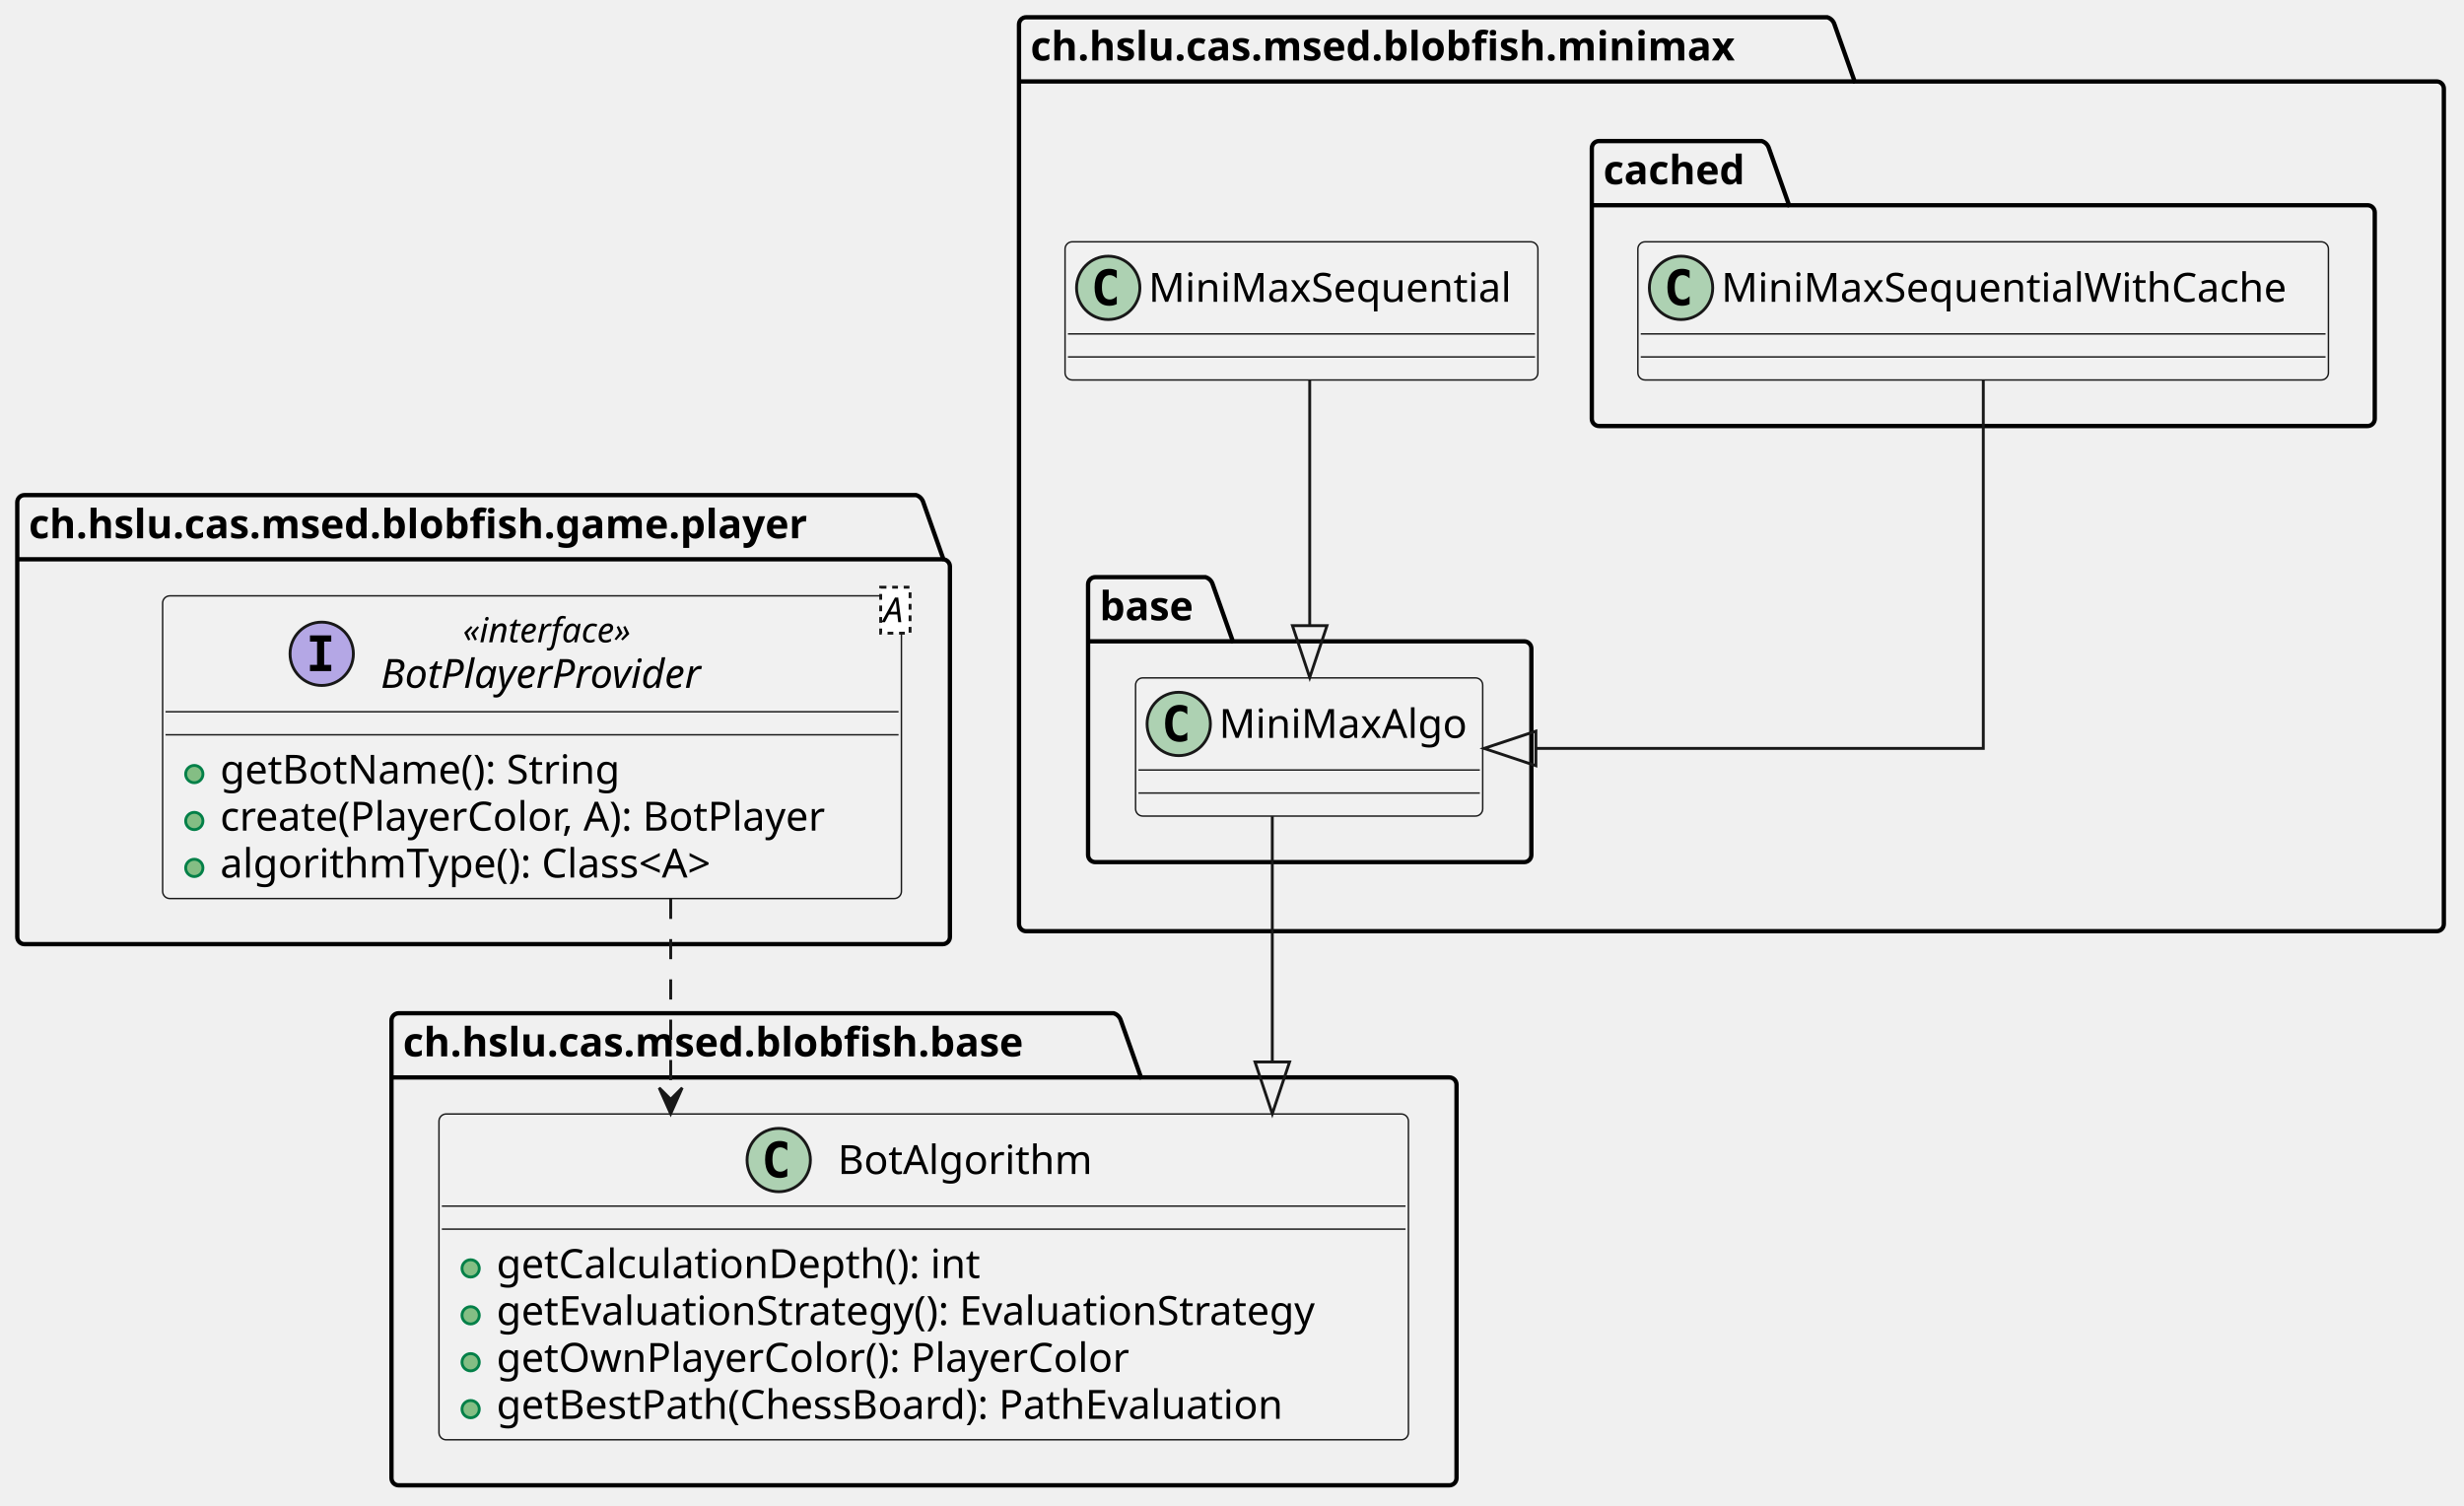
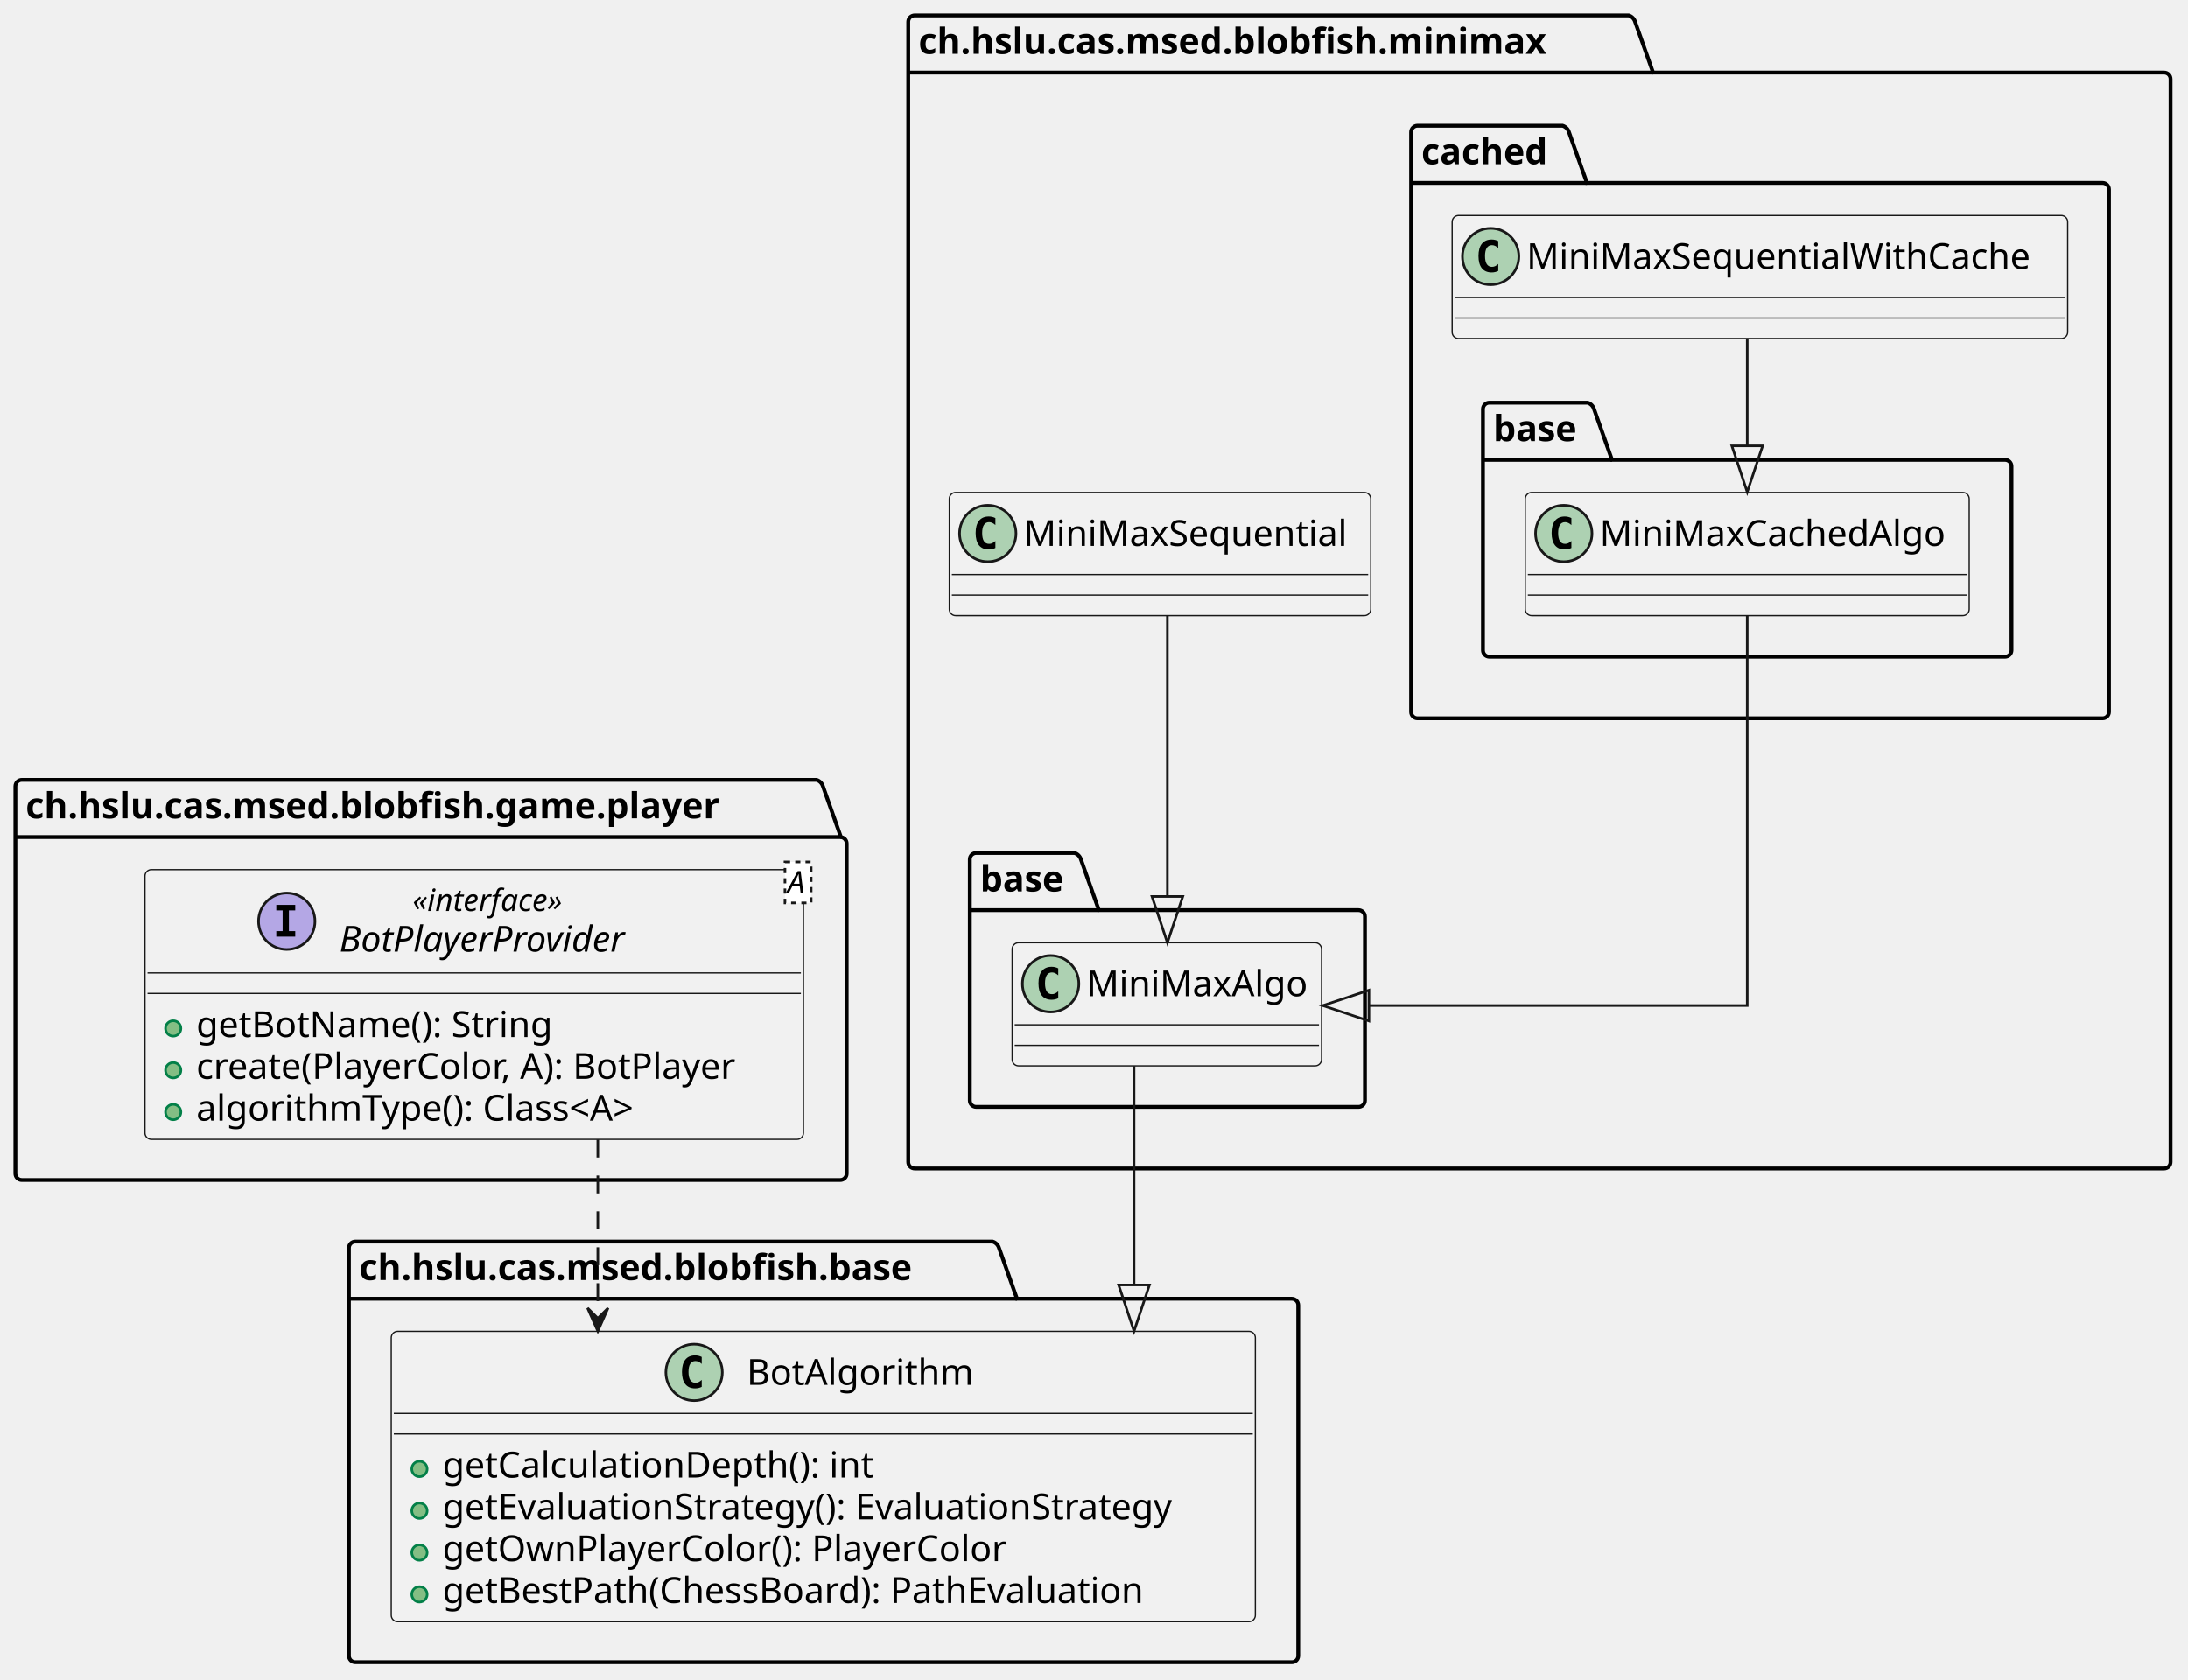
- <svg xmlns="http://www.w3.org/2000/svg" contentStyleType="text/css" data-diagram-type="CLASS" height="523px" preserveAspectRatio="none" style="width:856px;height:523px;background:#FFFFFF;" version="1.1" viewBox="0 0 856 523" width="856px" zoomAndPan="magnify">
+ <svg xmlns="http://www.w3.org/2000/svg" contentStyleType="text/css" data-diagram-type="CLASS" height="2046.875px" preserveAspectRatio="none" style="width:2665px;height:2046px;background:#FFFFFF;" version="1.1" viewBox="0 0 2665 2046" width="2665.625px" zoomAndPan="magnify">
  <defs />
  <g>
-     <g class="cluster" data-entity="ch.hslu.cas.msed.blobfish.base" data-source-line="6" data-uid="ent0002" id="cluster_ch.hslu.cas.msed.blobfish.base">
-       <path d="M138.5,352 L386.886,352 A3.75,3.75 0 0 1 389.386,354.5 L396.386,374.297 L503.5,374.297 A2.5,2.5 0 0 1 506,376.797 L506,513.5 A2.5,2.5 0 0 1 503.5,516 L138.5,516 A2.5,2.5 0 0 1 136,513.5 L136,354.5 A2.5,2.5 0 0 1 138.5,352" fill="none" style="stroke:#000000;stroke-width:1.5;" />
-       <line style="stroke:#000000;stroke-width:1.5;" x1="136" x2="396.386" y1="374.297" y2="374.297" />
-       <text fill="#000000" font-family="sans-serif" font-size="14" font-weight="bold" lengthAdjust="spacing" textLength="247.386" x="140" y="366.995">ch.hslu.cas.msed.blobfish.base</text>
+     <g class="cluster" data-entity="ch.hslu.cas.msed.blobfish.base" data-source-line="7" data-uid="ent0002" id="cluster_ch.hslu.cas.msed.blobfish.base">
+       <path d="M432.812,1512.5 L1209.018,1512.5 A11.719,11.719 0 0 1 1216.83,1520.312 L1238.705,1582.178 L1573.438,1582.178 A7.812,7.812 0 0 1 1581.25,1589.99 L1581.25,2017.188 A7.812,7.812 0 0 1 1573.438,2025 L432.812,2025 A7.812,7.812 0 0 1 425,2017.188 L425,1520.312 A7.812,7.812 0 0 1 432.812,1512.5" fill="none" style="stroke:#000000;stroke-width:4.688;" />
+       <line style="stroke:#000000;stroke-width:4.688;" x1="425" x2="1238.705" y1="1582.178" y2="1582.178" />
+       <text fill="#000000" font-family="sans-serif" font-size="43.75" font-weight="bold" lengthAdjust="spacing" textLength="773.08" x="437.5" y="1559.36">ch.hslu.cas.msed.blobfish.base</text>
    </g>
-     <g class="cluster" data-entity="ch.hslu.cas.msed.blobfish.game.player" data-source-line="15" data-uid="ent0004" id="cluster_ch.hslu.cas.msed.blobfish.game.player">
-       <path d="M8.5,172 L318.252,172 A3.75,3.75 0 0 1 320.752,174.5 L327.752,194.297 L327.5,194.297 A2.5,2.5 0 0 1 330,196.797 L330,325.5 A2.5,2.5 0 0 1 327.5,328 L8.5,328 A2.5,2.5 0 0 1 6,325.5 L6,174.5 A2.5,2.5 0 0 1 8.5,172" fill="none" style="stroke:#000000;stroke-width:1.5;" />
-       <line style="stroke:#000000;stroke-width:1.5;" x1="6" x2="327.752" y1="194.297" y2="194.297" />
-       <text fill="#000000" font-family="sans-serif" font-size="14" font-weight="bold" lengthAdjust="spacing" textLength="308.752" x="10" y="186.995">ch.hslu.cas.msed.blobfish.game.player</text>
+     <g class="cluster" data-entity="ch.hslu.cas.msed.blobfish.game.player" data-source-line="16" data-uid="ent0004" id="cluster_ch.hslu.cas.msed.blobfish.game.player">
+       <path d="M26.562,950 L994.537,950 A11.719,11.719 0 0 1 1002.35,957.812 L1024.225,1019.678 L1023.438,1019.678 A7.812,7.812 0 0 1 1031.25,1027.49 L1031.25,1429.688 A7.812,7.812 0 0 1 1023.438,1437.5 L26.562,1437.5 A7.812,7.812 0 0 1 18.75,1429.688 L18.75,957.812 A7.812,7.812 0 0 1 26.562,950" fill="none" style="stroke:#000000;stroke-width:4.688;" />
+       <line style="stroke:#000000;stroke-width:4.688;" x1="18.75" x2="1024.225" y1="1019.678" y2="1019.678" />
+       <text fill="#000000" font-family="sans-serif" font-size="43.75" font-weight="bold" lengthAdjust="spacing" textLength="964.85" x="31.25" y="996.86">ch.hslu.cas.msed.blobfish.game.player</text>
    </g>
-     <g class="cluster" data-entity="ch.hslu.cas.msed.blobfish.minimax" data-source-line="23" data-uid="ent0006" id="cluster_ch.hslu.cas.msed.blobfish.minimax">
-       <path d="M356.5,6 L634.807,6 A3.75,3.75 0 0 1 637.307,8.5 L644.307,28.297 L846.5,28.297 A2.5,2.5 0 0 1 849,30.797 L849,321 A2.5,2.5 0 0 1 846.5,323.5 L356.5,323.5 A2.5,2.5 0 0 1 354,321 L354,8.5 A2.5,2.5 0 0 1 356.5,6" fill="none" style="stroke:#000000;stroke-width:1.5;" />
-       <line style="stroke:#000000;stroke-width:1.5;" x1="354" x2="644.307" y1="28.297" y2="28.297" />
-       <text fill="#000000" font-family="sans-serif" font-size="14" font-weight="bold" lengthAdjust="spacing" textLength="277.307" x="358" y="20.995">ch.hslu.cas.msed.blobfish.minimax</text>
+     <g class="cluster" data-entity="ch.hslu.cas.msed.blobfish.minimax" data-source-line="24" data-uid="ent0006" id="cluster_ch.hslu.cas.msed.blobfish.minimax">
+       <path d="M1114.062,18.75 L1983.771,18.75 A11.719,11.719 0 0 1 1991.583,26.562 L2013.458,88.428 L2635.938,88.428 A7.812,7.812 0 0 1 2643.75,96.24 L2643.75,1415.625 A7.812,7.812 0 0 1 2635.938,1423.438 L1114.062,1423.438 A7.812,7.812 0 0 1 1106.25,1415.625 L1106.25,26.562 A7.812,7.812 0 0 1 1114.062,18.75" fill="none" style="stroke:#000000;stroke-width:4.688;" />
+       <line style="stroke:#000000;stroke-width:4.688;" x1="1106.25" x2="2013.458" y1="88.428" y2="88.428" />
+       <text fill="#000000" font-family="sans-serif" font-size="43.75" font-weight="bold" lengthAdjust="spacing" textLength="866.583" x="1118.75" y="65.61">ch.hslu.cas.msed.blobfish.minimax</text>
    </g>
-     <g class="cluster" data-entity="base" data-source-line="24" data-uid="ent0007" id="cluster_base">
-       <path d="M380.5,200.5 L418.797,200.5 A3.75,3.75 0 0 1 421.297,203 L428.297,222.797 L529.5,222.797 A2.5,2.5 0 0 1 532,225.297 L532,297 A2.5,2.5 0 0 1 529.5,299.5 L380.5,299.5 A2.5,2.5 0 0 1 378,297 L378,203 A2.5,2.5 0 0 1 380.5,200.5" fill="none" style="stroke:#000000;stroke-width:1.5;" />
-       <line style="stroke:#000000;stroke-width:1.5;" x1="378" x2="428.297" y1="222.797" y2="222.797" />
-       <text fill="#000000" font-family="sans-serif" font-size="14" font-weight="bold" lengthAdjust="spacing" textLength="37.297" x="382" y="215.495">base</text>
+     <g class="cluster" data-entity="base" data-source-line="25" data-uid="ent0007" id="cluster_base">
+       <path d="M1189.062,1039.062 L1308.74,1039.062 A11.719,11.719 0 0 1 1316.553,1046.875 L1338.428,1108.74 L1654.688,1108.74 A7.812,7.812 0 0 1 1662.5,1116.553 L1662.5,1340.625 A7.812,7.812 0 0 1 1654.688,1348.438 L1189.062,1348.438 A7.812,7.812 0 0 1 1181.25,1340.625 L1181.25,1046.875 A7.812,7.812 0 0 1 1189.062,1039.062" fill="none" style="stroke:#000000;stroke-width:4.688;" />
+       <line style="stroke:#000000;stroke-width:4.688;" x1="1181.25" x2="1338.428" y1="1108.74" y2="1108.74" />
+       <text fill="#000000" font-family="sans-serif" font-size="43.75" font-weight="bold" lengthAdjust="spacing" textLength="116.553" x="1193.75" y="1085.922">base</text>
    </g>
-     <g class="cluster" data-entity="cached" data-source-line="28" data-uid="ent0009" id="cluster_cached">
-       <path d="M555.5,49 L612.028,49 A3.75,3.75 0 0 1 614.528,51.5 L621.528,71.297 L822.5,71.297 A2.5,2.5 0 0 1 825,73.797 L825,145.5 A2.5,2.5 0 0 1 822.5,148 L555.5,148 A2.5,2.5 0 0 1 553,145.5 L553,51.5 A2.5,2.5 0 0 1 555.5,49" fill="none" style="stroke:#000000;stroke-width:1.5;" />
-       <line style="stroke:#000000;stroke-width:1.5;" x1="553" x2="621.528" y1="71.297" y2="71.297" />
-       <text fill="#000000" font-family="sans-serif" font-size="14" font-weight="bold" lengthAdjust="spacing" textLength="55.528" x="557" y="63.995">cached</text>
+     <g class="cluster" data-entity="cached" data-source-line="29" data-uid="ent0009" id="cluster_cached">
+       <path d="M1726.562,153.125 L1903.214,153.125 A11.719,11.719 0 0 1 1911.026,160.938 L1932.901,222.803 L2560.938,222.803 A7.812,7.812 0 0 1 2568.75,230.615 L2568.75,867.188 A7.812,7.812 0 0 1 2560.938,875 L1726.562,875 A7.812,7.812 0 0 1 1718.75,867.188 L1718.75,160.938 A7.812,7.812 0 0 1 1726.562,153.125" fill="none" style="stroke:#000000;stroke-width:4.688;" />
+       <line style="stroke:#000000;stroke-width:4.688;" x1="1718.75" x2="1932.901" y1="222.803" y2="222.803" />
+       <text fill="#000000" font-family="sans-serif" font-size="43.75" font-weight="bold" lengthAdjust="spacing" textLength="173.526" x="1731.25" y="199.985">cached</text>
    </g>
-     <g class="entity" data-entity="BotAlgorithm" data-source-line="7" data-uid="ent0003" id="entity_BotAlgorithm">
-       <rect fill="#F1F1F1" height="113.188" rx="2.5" ry="2.5" style="stroke:#181818;stroke-width:0.5;" width="336.789" x="152.5" y="387" />
-       <ellipse cx="270.533" cy="403" fill="#ADD1B2" rx="11" ry="11" style="stroke:#181818;stroke-width:1;" />
-       <path d="M273.502,408.641 Q272.923,408.938 272.283,409.078 Q271.642,409.234 270.939,409.234 Q268.439,409.234 267.111,407.594 Q265.798,405.938 265.798,402.812 Q265.798,399.688 267.111,398.031 Q268.439,396.375 270.939,396.375 Q271.642,396.375 272.283,396.531 Q272.939,396.688 273.502,396.984 L273.502,399.703 Q272.877,399.125 272.283,398.859 Q271.689,398.578 271.064,398.578 Q269.72,398.578 269.033,399.656 Q268.345,400.719 268.345,402.812 Q268.345,404.906 269.033,405.984 Q269.72,407.047 271.064,407.047 Q271.689,407.047 272.283,406.781 Q272.877,406.5 273.502,405.922 L273.502,408.641 Z " fill="#000000" />
-       <text fill="#000000" font-family="sans-serif" font-size="14" lengthAdjust="spacing" textLength="92.224" x="291.033" y="407.847">BotAlgorithm</text>
-       <line style="stroke:#181818;stroke-width:0.5;" x1="153.5" x2="488.289" y1="419" y2="419" />
-       <line style="stroke:#181818;stroke-width:0.5;" x1="153.5" x2="488.289" y1="427" y2="427" />
-       <ellipse cx="163.5" cy="440.648" fill="#84BE84" rx="3" ry="3" style="stroke:#038048;stroke-width:1;" />
-       <text fill="#000000" font-family="sans-serif" font-size="14" lengthAdjust="spacing" textLength="182.075" x="172.5" y="443.995">getCalculationDepth(): int</text>
-       <ellipse cx="163.5" cy="456.945" fill="#84BE84" rx="3" ry="3" style="stroke:#038048;stroke-width:1;" />
-       <text fill="#000000" font-family="sans-serif" font-size="14" lengthAdjust="spacing" textLength="310.789" x="172.5" y="460.292">getEvaluationStrategy(): EvaluationStrategy</text>
-       <ellipse cx="163.5" cy="473.242" fill="#84BE84" rx="3" ry="3" style="stroke:#038048;stroke-width:1;" />
-       <text fill="#000000" font-family="sans-serif" font-size="14" lengthAdjust="spacing" textLength="234.657" x="172.5" y="476.589">getOwnPlayerColor(): PlayerColor</text>
-       <ellipse cx="163.5" cy="489.539" fill="#84BE84" rx="3" ry="3" style="stroke:#038048;stroke-width:1;" />
-       <text fill="#000000" font-family="sans-serif" font-size="14" lengthAdjust="spacing" textLength="293.959" x="172.5" y="492.886">getBestPath(ChessBoard): PathEvaluation</text>
+     <g class="cluster" data-entity="cachedBased" data-source-line="30" data-uid="ent0010" id="cluster_cachedBased">
+       <path d="M1814.062,490.625 L1933.74,490.625 A11.719,11.719 0 0 1 1941.553,498.438 L1963.428,560.303 L2442.188,560.303 A7.812,7.812 0 0 1 2450,568.115 L2450,792.188 A7.812,7.812 0 0 1 2442.188,800 L1814.062,800 A7.812,7.812 0 0 1 1806.25,792.188 L1806.25,498.438 A7.812,7.812 0 0 1 1814.062,490.625" fill="none" style="stroke:#000000;stroke-width:4.688;" />
+       <line style="stroke:#000000;stroke-width:4.688;" x1="1806.25" x2="1963.428" y1="560.303" y2="560.303" />
+       <text fill="#000000" font-family="sans-serif" font-size="43.75" font-weight="bold" lengthAdjust="spacing" textLength="116.553" x="1818.75" y="537.485">base</text>
    </g>
-     <g class="entity" data-entity="BotPlayerProvider" data-source-line="16" data-uid="ent0005" id="entity_BotPlayerProvider">
-       <rect fill="#F1F1F1" height="105.156" rx="2.5" ry="2.5" style="stroke:#181818;stroke-width:0.5;" width="256.658" x="56.5" y="207" />
-       <ellipse cx="111.765" cy="227.133" fill="#B4A7E5" rx="11" ry="11" style="stroke:#181818;stroke-width:1;" />
-       <path d="M107.687,222.898 L107.687,220.742 L115.078,220.742 L115.078,222.898 L112.609,222.898 L112.609,230.977 L115.078,230.977 L115.078,233.133 L107.687,233.133 L107.687,230.977 L110.156,230.977 L110.156,222.898 L107.687,222.898 Z " fill="#000000" />
-       <text fill="#000000" font-family="sans-serif" font-size="12" font-style="italic" lengthAdjust="spacing" textLength="68.332" x="160.809" y="223.139">«interface»</text>
-       <text fill="#000000" font-family="sans-serif" font-size="14" font-style="italic" lengthAdjust="spacing" textLength="125.419" x="132.265" y="238.964">BotPlayerProvider</text>
-       <rect fill="#FFFFFF" height="15.969" style="stroke:#181818;stroke-width:1;stroke-dasharray:2,2;" width="10.209" x="305.949" y="204" />
-       <text fill="#000000" font-family="sans-serif" font-size="12" font-style="italic" lengthAdjust="spacing" textLength="8.209" x="306.949" y="216.139">A</text>
-       <line style="stroke:#181818;stroke-width:0.5;" x1="57.5" x2="312.158" y1="247.266" y2="247.266" />
-       <line style="stroke:#181818;stroke-width:0.5;" x1="57.5" x2="312.158" y1="255.266" y2="255.266" />
-       <ellipse cx="67.5" cy="268.914" fill="#84BE84" rx="3" ry="3" style="stroke:#038048;stroke-width:1;" />
-       <text fill="#000000" font-family="sans-serif" font-size="14" lengthAdjust="spacing" textLength="149.823" x="76.5" y="272.261">getBotName(): String</text>
-       <ellipse cx="67.5" cy="285.211" fill="#84BE84" rx="3" ry="3" style="stroke:#038048;stroke-width:1;" />
-       <text fill="#000000" font-family="sans-serif" font-size="14" lengthAdjust="spacing" textLength="230.658" x="76.5" y="288.558">create(PlayerColor, A): BotPlayer</text>
-       <ellipse cx="67.5" cy="301.508" fill="#84BE84" rx="3" ry="3" style="stroke:#038048;stroke-width:1;" />
-       <text fill="#000000" font-family="sans-serif" font-size="14" lengthAdjust="spacing" textLength="191.864" x="76.5" y="304.854">algorithmType(): Class&lt;A&gt;</text>
+     <g class="entity" data-entity="BotAlgorithm" data-source-line="8" data-uid="ent0003" id="entity_BotAlgorithm">
+       <rect fill="#F1F1F1" height="353.711" rx="7.812" ry="7.812" style="stroke:#181818;stroke-width:1.562;" width="1052.466" x="476.562" y="1621.875" />
+       <ellipse cx="845.415" cy="1671.875" fill="#ADD1B2" rx="34.375" ry="34.375" style="stroke:#181818;stroke-width:3.125;" />
+       <path d="M854.692,1689.502 Q852.885,1690.43 850.884,1690.869 Q848.881,1691.357 846.684,1691.357 Q838.872,1691.357 834.721,1686.23 Q830.62,1681.055 830.62,1671.289 Q830.62,1661.523 834.721,1656.348 Q838.872,1651.172 846.684,1651.172 Q848.881,1651.172 850.884,1651.66 Q852.934,1652.148 854.692,1653.076 L854.692,1661.572 Q852.739,1659.766 850.884,1658.936 Q849.028,1658.057 847.075,1658.057 Q842.876,1658.057 840.727,1661.426 Q838.579,1664.746 838.579,1671.289 Q838.579,1677.832 840.727,1681.201 Q842.876,1684.522 847.075,1684.522 Q849.028,1684.522 850.884,1683.691 Q852.739,1682.812 854.692,1681.006 L854.692,1689.502 Z " fill="#000000" />
+       <text fill="#000000" font-family="sans-serif" font-size="43.75" lengthAdjust="spacing" textLength="288.199" x="909.477" y="1687.021">BotAlgorithm</text>
+       <line style="stroke:#181818;stroke-width:1.562;" x1="479.688" x2="1525.903" y1="1721.875" y2="1721.875" />
+       <line style="stroke:#181818;stroke-width:1.562;" x1="479.688" x2="1525.903" y1="1746.875" y2="1746.875" />
+       <ellipse cx="510.938" cy="1789.526" fill="#84BE84" rx="9.375" ry="9.375" style="stroke:#038048;stroke-width:3.125;" />
+       <text fill="#000000" font-family="sans-serif" font-size="43.75" lengthAdjust="spacing" textLength="568.985" x="539.062" y="1799.985">getCalculationDepth(): int</text>
+       <ellipse cx="510.938" cy="1840.454" fill="#84BE84" rx="9.375" ry="9.375" style="stroke:#038048;stroke-width:3.125;" />
+       <text fill="#000000" font-family="sans-serif" font-size="43.75" lengthAdjust="spacing" textLength="971.216" x="539.062" y="1850.912">getEvaluationStrategy(): EvaluationStrategy</text>
+       <ellipse cx="510.938" cy="1891.382" fill="#84BE84" rx="9.375" ry="9.375" style="stroke:#038048;stroke-width:3.125;" />
+       <text fill="#000000" font-family="sans-serif" font-size="43.75" lengthAdjust="spacing" textLength="733.304" x="539.062" y="1901.84">getOwnPlayerColor(): PlayerColor</text>
+       <ellipse cx="510.938" cy="1942.31" fill="#84BE84" rx="9.375" ry="9.375" style="stroke:#038048;stroke-width:3.125;" />
+       <text fill="#000000" font-family="sans-serif" font-size="43.75" lengthAdjust="spacing" textLength="918.622" x="539.062" y="1952.768">getBestPath(ChessBoard): PathEvaluation</text>
    </g>
-     <g class="entity" data-entity="MiniMaxSequential" data-source-line="32" data-uid="ent0011" id="entity_MiniMaxSequential">
-       <rect fill="#F1F1F1" height="48" rx="2.5" ry="2.5" style="stroke:#181818;stroke-width:0.5;" width="164.269" x="370" y="84" />
-       <ellipse cx="385" cy="100" fill="#ADD1B2" rx="11" ry="11" style="stroke:#181818;stroke-width:1;" />
-       <path d="M387.969,105.641 Q387.391,105.938 386.75,106.078 Q386.109,106.234 385.406,106.234 Q382.906,106.234 381.578,104.594 Q380.266,102.938 380.266,99.812 Q380.266,96.688 381.578,95.031 Q382.906,93.375 385.406,93.375 Q386.109,93.375 386.75,93.531 Q387.406,93.688 387.969,93.984 L387.969,96.703 Q387.344,96.125 386.75,95.859 Q386.156,95.578 385.531,95.578 Q384.188,95.578 383.5,96.656 Q382.812,97.719 382.812,99.812 Q382.812,101.906 383.5,102.984 Q384.188,104.047 385.531,104.047 Q386.156,104.047 386.75,103.781 Q387.344,103.5 387.969,102.922 L387.969,105.641 Z " fill="#000000" />
-       <text fill="#000000" font-family="sans-serif" font-size="14" lengthAdjust="spacing" textLength="132.269" x="399" y="104.847">MiniMaxSequential</text>
-       <line style="stroke:#181818;stroke-width:0.5;" x1="371" x2="533.269" y1="116" y2="116" />
-       <line style="stroke:#181818;stroke-width:0.5;" x1="371" x2="533.269" y1="124" y2="124" />
+     <g class="entity" data-entity="BotPlayerProvider" data-source-line="17" data-uid="ent0005" id="entity_BotPlayerProvider">
+       <rect fill="#F1F1F1" height="328.613" rx="7.812" ry="7.812" style="stroke:#181818;stroke-width:1.562;" width="802.057" x="176.562" y="1059.375" />
+       <ellipse cx="349.266" cy="1122.29" fill="#B4A7E5" rx="34.375" ry="34.375" style="stroke:#181818;stroke-width:3.125;" />
+       <path d="M336.522,1109.058 L336.522,1102.319 L359.618,1102.319 L359.618,1109.058 L351.903,1109.058 L351.903,1134.302 L359.618,1134.302 L359.618,1141.04 L336.522,1141.04 L336.522,1134.302 L344.237,1134.302 L344.237,1109.058 L336.522,1109.058 Z " fill="#000000" />
+       <text fill="#000000" font-family="sans-serif" font-size="37.5" font-style="italic" lengthAdjust="spacing" textLength="213.538" x="502.527" y="1109.808">«interface»</text>
+       <text fill="#000000" font-family="sans-serif" font-size="43.75" font-style="italic" lengthAdjust="spacing" textLength="391.934" x="413.329" y="1159.262">BotPlayerProvider</text>
+       <rect fill="#FFFFFF" height="49.902" style="stroke:#181818;stroke-width:3.125;stroke-dasharray:6.25,6.25;" width="31.903" x="956.091" y="1050" />
+       <text fill="#000000" font-family="sans-serif" font-size="37.5" font-style="italic" lengthAdjust="spacing" textLength="25.653" x="959.216" y="1087.933">A</text>
+       <line style="stroke:#181818;stroke-width:1.562;" x1="179.688" x2="975.494" y1="1185.205" y2="1185.205" />
+       <line style="stroke:#181818;stroke-width:1.562;" x1="179.688" x2="975.494" y1="1210.205" y2="1210.205" />
+       <ellipse cx="210.938" cy="1252.856" fill="#84BE84" rx="9.375" ry="9.375" style="stroke:#038048;stroke-width:3.125;" />
+       <text fill="#000000" font-family="sans-serif" font-size="43.75" lengthAdjust="spacing" textLength="468.198" x="239.062" y="1263.315">getBotName(): String</text>
+       <ellipse cx="210.938" cy="1303.784" fill="#84BE84" rx="9.375" ry="9.375" style="stroke:#038048;stroke-width:3.125;" />
+       <text fill="#000000" font-family="sans-serif" font-size="43.75" lengthAdjust="spacing" textLength="720.807" x="239.062" y="1314.243">create(PlayerColor, A): BotPlayer</text>
+       <ellipse cx="210.938" cy="1354.712" fill="#84BE84" rx="9.375" ry="9.375" style="stroke:#038048;stroke-width:3.125;" />
+       <text fill="#000000" font-family="sans-serif" font-size="43.75" lengthAdjust="spacing" textLength="599.576" x="239.062" y="1365.17">algorithmType(): Class&lt;A&gt;</text>
    </g>
-     <g class="entity" data-entity="MiniMaxAlgo" data-source-line="25" data-uid="ent0008" id="entity_MiniMaxAlgo">
-       <rect fill="#F1F1F1" height="48" rx="2.5" ry="2.5" style="stroke:#181818;stroke-width:0.5;" width="120.594" x="394.5" y="235.5" />
-       <ellipse cx="409.5" cy="251.5" fill="#ADD1B2" rx="11" ry="11" style="stroke:#181818;stroke-width:1;" />
-       <path d="M412.469,257.141 Q411.891,257.438 411.25,257.578 Q410.609,257.734 409.906,257.734 Q407.406,257.734 406.078,256.094 Q404.766,254.438 404.766,251.312 Q404.766,248.188 406.078,246.531 Q407.406,244.875 409.906,244.875 Q410.609,244.875 411.25,245.031 Q411.906,245.188 412.469,245.484 L412.469,248.203 Q411.844,247.625 411.25,247.359 Q410.656,247.078 410.031,247.078 Q408.688,247.078 408,248.156 Q407.312,249.219 407.312,251.312 Q407.312,253.406 408,254.484 Q408.688,255.547 410.031,255.547 Q410.656,255.547 411.25,255.281 Q411.844,255 412.469,254.422 L412.469,257.141 Z " fill="#000000" />
-       <text fill="#000000" font-family="sans-serif" font-size="14" lengthAdjust="spacing" textLength="88.594" x="423.5" y="256.347">MiniMaxAlgo</text>
-       <line style="stroke:#181818;stroke-width:0.5;" x1="395.5" x2="514.094" y1="267.5" y2="267.5" />
-       <line style="stroke:#181818;stroke-width:0.5;" x1="395.5" x2="514.094" y1="275.5" y2="275.5" />
+     <g class="entity" data-entity="MiniMaxSequential" data-source-line="36" data-uid="ent0013" id="entity_MiniMaxSequential">
+       <rect fill="#F1F1F1" height="150" rx="7.812" ry="7.812" style="stroke:#181818;stroke-width:1.562;" width="513.339" x="1156.25" y="600" />
+       <ellipse cx="1203.125" cy="650" fill="#ADD1B2" rx="34.375" ry="34.375" style="stroke:#181818;stroke-width:3.125;" />
+       <path d="M1212.402,667.627 Q1210.596,668.555 1208.594,668.994 Q1206.592,669.482 1204.395,669.482 Q1196.582,669.482 1192.432,664.356 Q1188.33,659.18 1188.33,649.414 Q1188.33,639.648 1192.432,634.473 Q1196.582,629.297 1204.395,629.297 Q1206.592,629.297 1208.594,629.785 Q1210.645,630.273 1212.402,631.201 L1212.402,639.697 Q1210.449,637.891 1208.594,637.061 Q1206.738,636.182 1204.785,636.182 Q1200.586,636.182 1198.438,639.551 Q1196.289,642.871 1196.289,649.414 Q1196.289,655.957 1198.438,659.326 Q1200.586,662.646 1204.785,662.646 Q1206.738,662.646 1208.594,661.816 Q1210.449,660.938 1212.402,659.131 L1212.402,667.627 Z " fill="#000000" />
+       <text fill="#000000" font-family="sans-serif" font-size="43.75" lengthAdjust="spacing" textLength="413.339" x="1246.875" y="665.146">MiniMaxSequential</text>
+       <line style="stroke:#181818;stroke-width:1.562;" x1="1159.375" x2="1666.464" y1="700" y2="700" />
+       <line style="stroke:#181818;stroke-width:1.562;" x1="1159.375" x2="1666.464" y1="725" y2="725" />
    </g>
-     <g class="entity" data-entity="MiniMaxSequentialWithCache" data-source-line="29" data-uid="ent0010" id="entity_MiniMaxSequentialWithCache">
-       <rect fill="#F1F1F1" height="48" rx="2.5" ry="2.5" style="stroke:#181818;stroke-width:0.5;" width="239.901" x="569" y="84" />
-       <ellipse cx="584" cy="100" fill="#ADD1B2" rx="11" ry="11" style="stroke:#181818;stroke-width:1;" />
-       <path d="M586.969,105.641 Q586.391,105.938 585.75,106.078 Q585.109,106.234 584.406,106.234 Q581.906,106.234 580.578,104.594 Q579.266,102.938 579.266,99.812 Q579.266,96.688 580.578,95.031 Q581.906,93.375 584.406,93.375 Q585.109,93.375 585.75,93.531 Q586.406,93.688 586.969,93.984 L586.969,96.703 Q586.344,96.125 585.75,95.859 Q585.156,95.578 584.531,95.578 Q583.188,95.578 582.5,96.656 Q581.812,97.719 581.812,99.812 Q581.812,101.906 582.5,102.984 Q583.188,104.047 584.531,104.047 Q585.156,104.047 585.75,103.781 Q586.344,103.5 586.969,102.922 L586.969,105.641 Z " fill="#000000" />
-       <text fill="#000000" font-family="sans-serif" font-size="14" lengthAdjust="spacing" textLength="207.901" x="598" y="104.847">MiniMaxSequentialWithCache</text>
-       <line style="stroke:#181818;stroke-width:0.5;" x1="570" x2="807.901" y1="116" y2="116" />
-       <line style="stroke:#181818;stroke-width:0.5;" x1="570" x2="807.901" y1="124" y2="124" />
+     <g class="entity" data-entity="MiniMaxAlgo" data-source-line="26" data-uid="ent0008" id="entity_MiniMaxAlgo">
+       <rect fill="#F1F1F1" height="150" rx="7.812" ry="7.812" style="stroke:#181818;stroke-width:1.562;" width="376.856" x="1232.812" y="1148.438" />
+       <ellipse cx="1279.688" cy="1198.438" fill="#ADD1B2" rx="34.375" ry="34.375" style="stroke:#181818;stroke-width:3.125;" />
+       <path d="M1288.965,1216.064 Q1287.158,1216.992 1285.156,1217.432 Q1283.154,1217.92 1280.957,1217.92 Q1273.145,1217.92 1268.994,1212.793 Q1264.893,1207.617 1264.893,1197.852 Q1264.893,1188.086 1268.994,1182.91 Q1273.145,1177.734 1280.957,1177.734 Q1283.154,1177.734 1285.156,1178.223 Q1287.207,1178.711 1288.965,1179.639 L1288.965,1188.135 Q1287.012,1186.328 1285.156,1185.498 Q1283.301,1184.619 1281.348,1184.619 Q1277.148,1184.619 1275,1187.988 Q1272.852,1191.309 1272.852,1197.852 Q1272.852,1204.395 1275,1207.764 Q1277.148,1211.084 1281.348,1211.084 Q1283.301,1211.084 1285.156,1210.254 Q1287.012,1209.375 1288.965,1207.568 L1288.965,1216.064 Z " fill="#000000" />
+       <text fill="#000000" font-family="sans-serif" font-size="43.75" lengthAdjust="spacing" textLength="276.856" x="1323.438" y="1213.583">MiniMaxAlgo</text>
+       <line style="stroke:#181818;stroke-width:1.562;" x1="1235.938" x2="1606.543" y1="1248.438" y2="1248.438" />
+       <line style="stroke:#181818;stroke-width:1.562;" x1="1235.938" x2="1606.543" y1="1273.438" y2="1273.438" />
    </g>
-     <g class="link" data-entity-1="BotPlayerProvider" data-entity-2="BotAlgorithm" data-source-line="36" data-uid="lnk12" id="link_BotPlayerProvider_BotAlgorithm">
-       <path codeLine="36" d="M233,312.23 C233,335.59 233,357.11 233,380.91" fill="none" id="BotPlayerProvider-to-BotAlgorithm" style="stroke:#181818;stroke-width:1;stroke-dasharray:7,7;" />
-       <polygon fill="#181818" points="233,386.91,237,377.91,233,381.91,229,377.91,233,386.91" style="stroke:#181818;stroke-width:1;" />
+     <g class="entity" data-entity="MiniMaxSequentialWithCache" data-source-line="33" data-uid="ent0012" id="entity_MiniMaxSequentialWithCache">
+       <rect fill="#F1F1F1" height="150" rx="7.812" ry="7.812" style="stroke:#181818;stroke-width:1.562;" width="749.692" x="1768.75" y="262.5" />
+       <ellipse cx="1815.625" cy="312.5" fill="#ADD1B2" rx="34.375" ry="34.375" style="stroke:#181818;stroke-width:3.125;" />
+       <path d="M1824.902,330.127 Q1823.096,331.055 1821.094,331.494 Q1819.092,331.982 1816.895,331.982 Q1809.082,331.982 1804.932,326.856 Q1800.83,321.68 1800.83,311.914 Q1800.83,302.148 1804.932,296.973 Q1809.082,291.797 1816.895,291.797 Q1819.092,291.797 1821.094,292.285 Q1823.145,292.773 1824.902,293.701 L1824.902,302.197 Q1822.949,300.391 1821.094,299.56 Q1819.238,298.682 1817.285,298.682 Q1813.086,298.682 1810.938,302.051 Q1808.789,305.371 1808.789,311.914 Q1808.789,318.457 1810.938,321.826 Q1813.086,325.147 1817.285,325.147 Q1819.238,325.147 1821.094,324.316 Q1822.949,323.438 1824.902,321.631 L1824.902,330.127 Z " fill="#000000" />
+       <text fill="#000000" font-family="sans-serif" font-size="43.75" lengthAdjust="spacing" textLength="649.692" x="1859.375" y="327.646">MiniMaxSequentialWithCache</text>
+       <line style="stroke:#181818;stroke-width:1.562;" x1="1771.875" x2="2515.317" y1="362.5" y2="362.5" />
+       <line style="stroke:#181818;stroke-width:1.562;" x1="1771.875" x2="2515.317" y1="387.5" y2="387.5" />
    </g>
-     <g class="link" data-entity-1="MiniMaxAlgo" data-entity-2="BotAlgorithm" data-source-line="37" data-uid="lnk13" id="link_MiniMaxAlgo_BotAlgorithm">
-       <path codeLine="37" d="M442,283.55 C442,309.66 442,334.26 442,368.93" fill="none" id="MiniMaxAlgo-to-BotAlgorithm" style="stroke:#181818;stroke-width:1;" />
-       <polygon fill="none" points="442,386.93,448,368.93,436,368.93,442,386.93" style="stroke:#181818;stroke-width:1;" />
+     <g class="entity" data-entity="MiniMaxCachedAlgo" data-source-line="31" data-uid="ent0011" id="entity_MiniMaxCachedAlgo">
+       <rect fill="#F1F1F1" height="150" rx="7.812" ry="7.812" style="stroke:#181818;stroke-width:1.562;" width="540.683" x="1857.812" y="600" />
+       <ellipse cx="1904.688" cy="650" fill="#ADD1B2" rx="34.375" ry="34.375" style="stroke:#181818;stroke-width:3.125;" />
+       <path d="M1913.965,667.627 Q1912.158,668.555 1910.156,668.994 Q1908.154,669.482 1905.957,669.482 Q1898.145,669.482 1893.994,664.356 Q1889.893,659.18 1889.893,649.414 Q1889.893,639.648 1893.994,634.473 Q1898.145,629.297 1905.957,629.297 Q1908.154,629.297 1910.156,629.785 Q1912.207,630.273 1913.965,631.201 L1913.965,639.697 Q1912.012,637.891 1910.156,637.061 Q1908.301,636.182 1906.348,636.182 Q1902.148,636.182 1900,639.551 Q1897.852,642.871 1897.852,649.414 Q1897.852,655.957 1900,659.326 Q1902.148,662.646 1906.348,662.646 Q1908.301,662.646 1910.156,661.816 Q1912.012,660.938 1913.965,659.131 L1913.965,667.627 Z " fill="#000000" />
+       <text fill="#000000" font-family="sans-serif" font-size="43.75" lengthAdjust="spacing" textLength="440.683" x="1948.438" y="665.146">MiniMaxCachedAlgo</text>
+       <line style="stroke:#181818;stroke-width:1.562;" x1="1860.938" x2="2395.37" y1="700" y2="700" />
+       <line style="stroke:#181818;stroke-width:1.562;" x1="1860.938" x2="2395.37" y1="725" y2="725" />
    </g>
-     <g class="link" data-entity-1="MiniMaxSequential" data-entity-2="MiniMaxAlgo" data-source-line="38" data-uid="lnk14" id="link_MiniMaxSequential_MiniMaxAlgo">
-       <path codeLine="38" d="M455,132.01 C455,160.29 455,189.01 455,217.36" fill="none" id="MiniMaxSequential-to-MiniMaxAlgo" style="stroke:#181818;stroke-width:1;" />
-       <polygon fill="none" points="455,235.36,461,217.36,449,217.36,455,235.36" style="stroke:#181818;stroke-width:1;" />
+     <g class="link" data-entity-1="BotPlayerProvider" data-entity-2="BotAlgorithm" data-source-line="40" data-uid="lnk14" id="link_BotPlayerProvider_BotAlgorithm">
+       <path codeLine="40" d="M728.125,1388.219 C728.125,1461.219 728.125,1528.469 728.125,1602.844" fill="none" id="BotPlayerProvider-to-BotAlgorithm" style="stroke:#181818;stroke-width:3.125;stroke-dasharray:21.875,21.875;" />
+       <polygon fill="#181818" points="728.125,1621.594,740.625,1593.469,728.125,1605.969,715.625,1593.469,728.125,1621.594" style="stroke:#181818;stroke-width:3.125;" />
    </g>
-     <g class="link" data-entity-1="MiniMaxSequentialWithCache" data-entity-2="MiniMaxAlgo" data-source-line="39" data-uid="lnk15" id="link_MiniMaxSequentialWithCache_MiniMaxAlgo">
-       <path codeLine="39" d="M689,132.08 C689,174.94 689,260 689,260 C689,260 602.9,260 533.57,260" fill="none" id="MiniMaxSequentialWithCache-to-MiniMaxAlgo" style="stroke:#181818;stroke-width:1;" />
-       <polygon fill="none" points="515.57,260,533.57,266,533.57,254,515.57,260" style="stroke:#181818;stroke-width:1;" />
+     <g class="link" data-entity-1="MiniMaxAlgo" data-entity-2="BotAlgorithm" data-source-line="41" data-uid="lnk15" id="link_MiniMaxAlgo_BotAlgorithm">
+       <path codeLine="41" d="M1381.25,1298.594 C1381.25,1380.188 1381.25,1457.062 1381.25,1565.406" fill="none" id="MiniMaxAlgo-to-BotAlgorithm" style="stroke:#181818;stroke-width:3.125;" />
+       <polygon fill="none" points="1381.25,1621.656,1400,1565.406,1362.5,1565.406,1381.25,1621.656" style="stroke:#181818;stroke-width:3.125;" />
+     </g>
+     <g class="link" data-entity-1="MiniMaxSequential" data-entity-2="MiniMaxAlgo" data-source-line="42" data-uid="lnk16" id="link_MiniMaxSequential_MiniMaxAlgo">
+       <path codeLine="42" d="M1421.875,750.094 C1421.875,854.844 1421.875,987.406 1421.875,1092.094" fill="none" id="MiniMaxSequential-to-MiniMaxAlgo" style="stroke:#181818;stroke-width:3.125;" />
+       <polygon fill="none" points="1421.875,1148.344,1440.625,1092.094,1403.125,1092.094,1421.875,1148.344" style="stroke:#181818;stroke-width:3.125;" />
+     </g>
+     <g class="link" data-entity-1="MiniMaxCachedAlgo" data-entity-2="MiniMaxAlgo" data-source-line="43" data-uid="lnk17" id="link_MiniMaxCachedAlgo_MiniMaxAlgo">
+       <path codeLine="43" d="M2128.125,750.312 C2128.125,900.938 2128.125,1225 2128.125,1225 C2128.125,1225 1876.594,1225 1667.375,1225" fill="none" id="MiniMaxCachedAlgo-to-MiniMaxAlgo" style="stroke:#181818;stroke-width:3.125;" />
+       <polygon fill="none" points="1611.125,1225,1667.375,1243.75,1667.375,1206.25,1611.125,1225" style="stroke:#181818;stroke-width:3.125;" />
+     </g>
+     <g class="link" data-entity-1="MiniMaxSequentialWithCache" data-entity-2="MiniMaxCachedAlgo" data-source-line="44" data-uid="lnk18" id="link_MiniMaxSequentialWithCache_MiniMaxCachedAlgo">
+       <path codeLine="44" d="M2128.125,413.25 C2128.125,468.812 2128.125,487.75 2128.125,543.25" fill="none" id="MiniMaxSequentialWithCache-to-MiniMaxCachedAlgo" style="stroke:#181818;stroke-width:3.125;" />
+       <polygon fill="none" points="2128.125,599.5,2146.875,543.25,2109.375,543.25,2128.125,599.5" style="stroke:#181818;stroke-width:3.125;" />
    </g>
  </g>
</svg>
